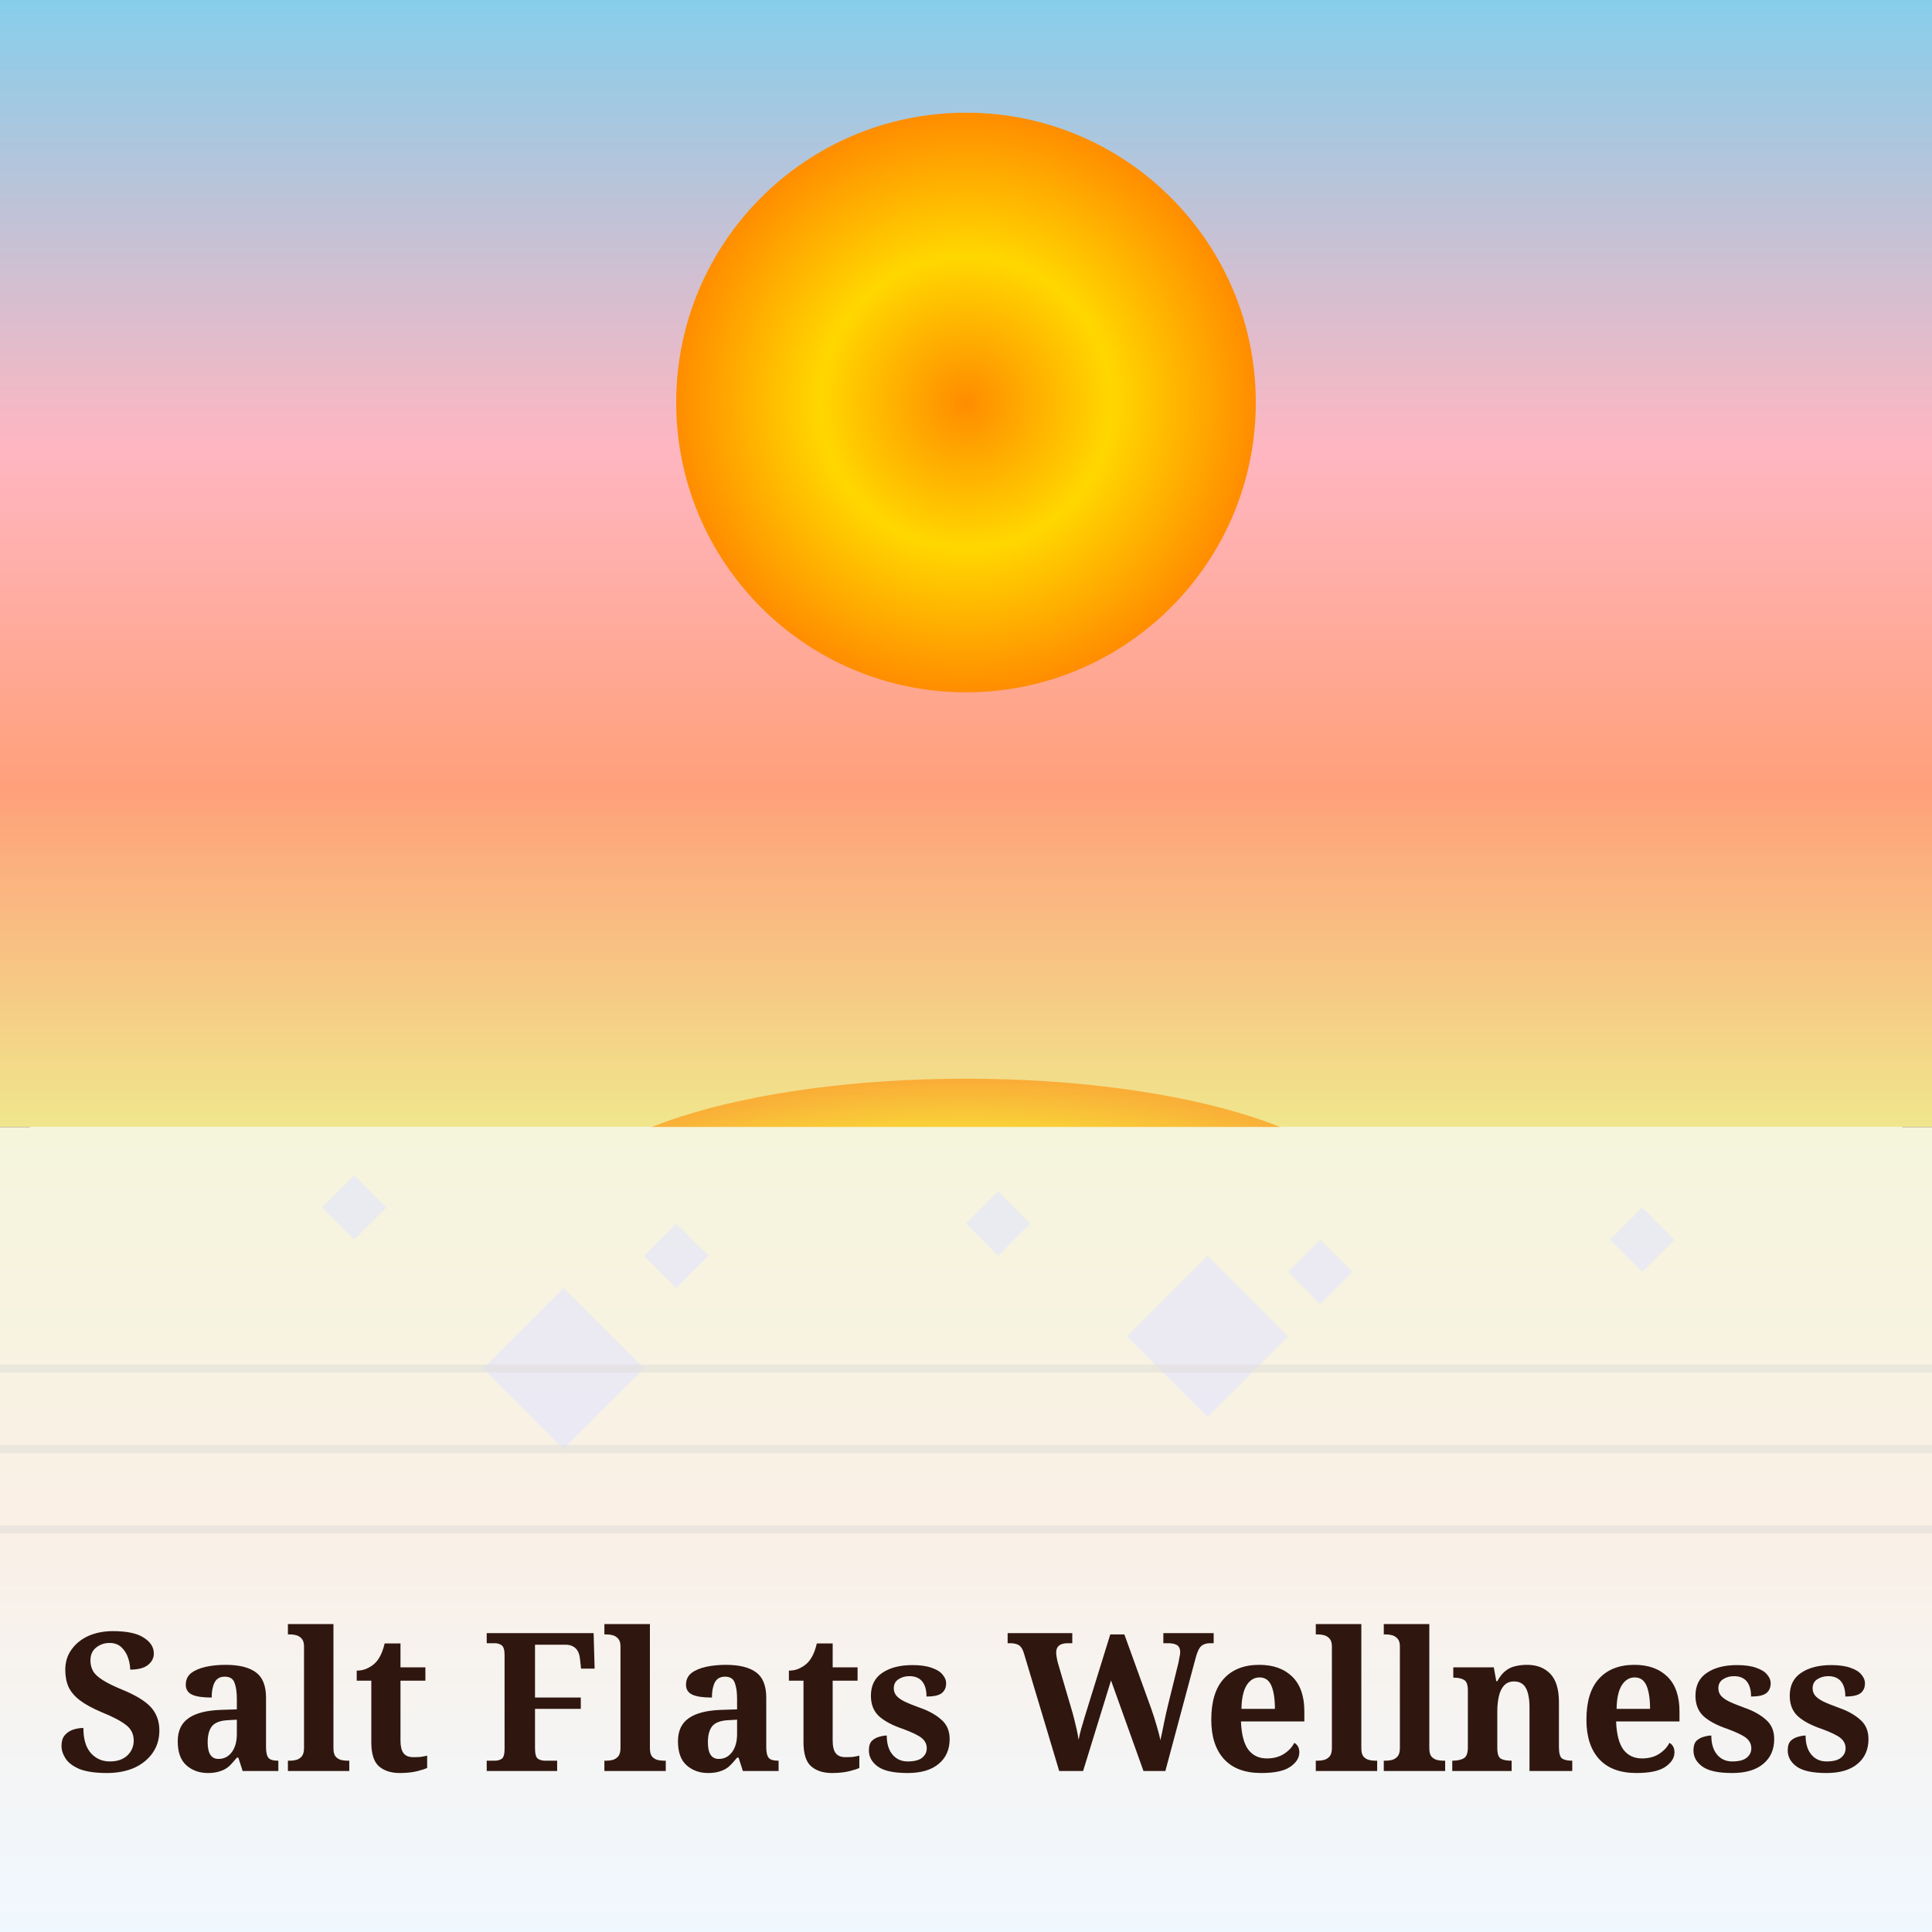
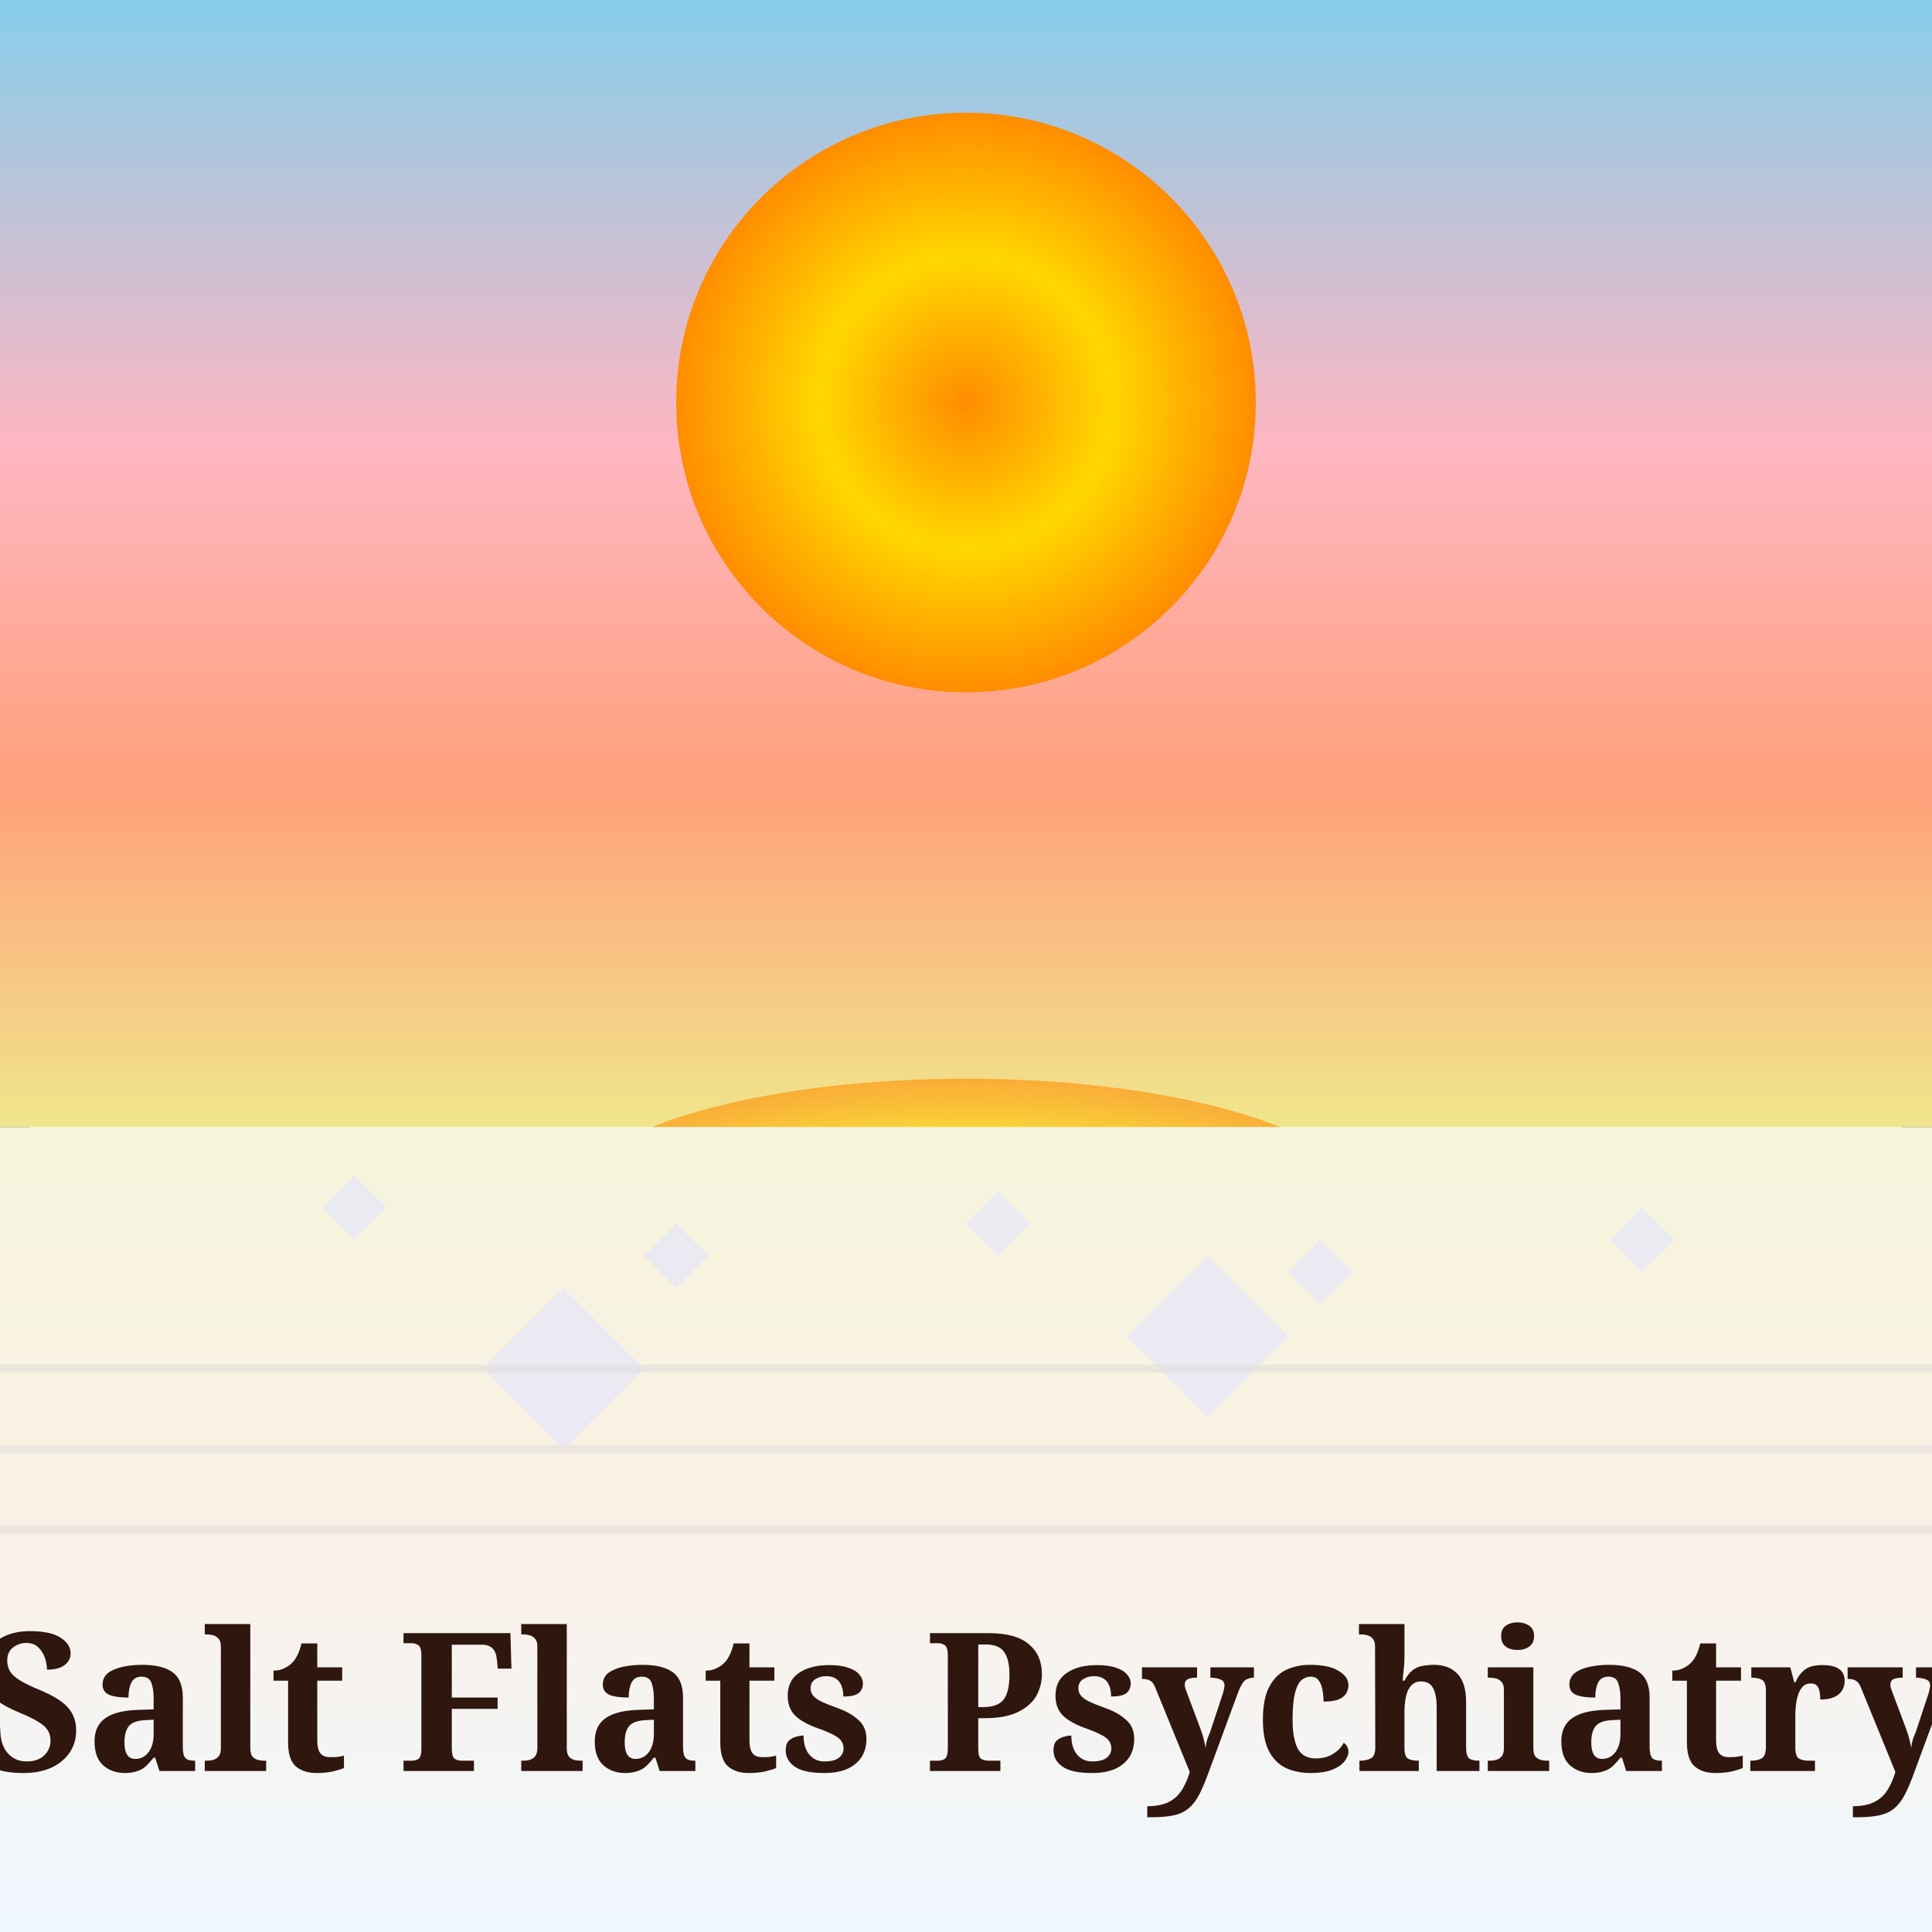
<svg xmlns="http://www.w3.org/2000/svg" width="120" height="120" viewBox="0 0 120 120">
  <circle cx="60" cy="60" r="60" fill="#f8f9fa" stroke="#2f170f" stroke-width="2" />
  <defs>
    <radialGradient id="sunGradient" cx="0.5" cy="0.5" r="0.5">
      <stop offset="0%" stop-color="#ff8c00" />
      <stop offset="50%" stop-color="#ffd700" />
      <stop offset="100%" stop-color="#ff8c00" />
    </radialGradient>
    <linearGradient id="skyGradient" x1="0%" y1="0%" x2="0%" y2="100%">
      <stop offset="0%" stop-color="#87ceeb" />
      <stop offset="40%" stop-color="#ffb6c1" />
      <stop offset="70%" stop-color="#ffa07a" />
      <stop offset="100%" stop-color="#f0e68c" />
    </linearGradient>
    <linearGradient id="saltGradient" x1="0%" y1="0%" x2="0%" y2="100%">
      <stop offset="0%" stop-color="#f5f5dc" />
      <stop offset="50%" stop-color="#faf0e6" />
      <stop offset="100%" stop-color="#f0f8ff" />
    </linearGradient>
  </defs>
  <rect x="0" y="0" width="120" height="70" fill="url(#skyGradient)" />
  <circle cx="60" cy="25" r="18" fill="url(#sunGradient)" />
  <ellipse cx="60" cy="75" rx="25" ry="8" fill="url(#sunGradient)" opacity="0.6" />
  <rect x="0" y="70" width="120" height="50" fill="url(#saltGradient)" />
  <g fill="#e6e6fa" opacity="0.7">
    <polygon points="20,75 22,73 24,75 22,77" />
    <polygon points="40,78 42,76 44,78 42,80" />
    <polygon points="60,76 62,74 64,76 62,78" />
    <polygon points="80,79 82,77 84,79 82,81" />
    <polygon points="100,77 102,75 104,77 102,79" />
    <polygon points="30,85 35,80 40,85 35,90" />
    <polygon points="70,83 75,78 80,83 75,88" />
    <line x1="0" y1="85" x2="120" y2="85" stroke="#d3d3d3" stroke-width="0.5" opacity="0.5" />
    <line x1="0" y1="90" x2="120" y2="90" stroke="#d3d3d3" stroke-width="0.5" opacity="0.5" />
    <line x1="0" y1="95" x2="120" y2="95" stroke="#d3d3d3" stroke-width="0.5" opacity="0.5" />
  </g>
-   <text x="60" y="110" text-anchor="middle" font-family="serif" font-size="12" font-weight="bold" fill="#2f170f">Salt Flats Wellness</text>
+   <text x="60" y="110" text-anchor="middle" font-family="serif" font-size="12" font-weight="bold" fill="#2f170f">Salt Flats Psychiatry</text>
</svg>
